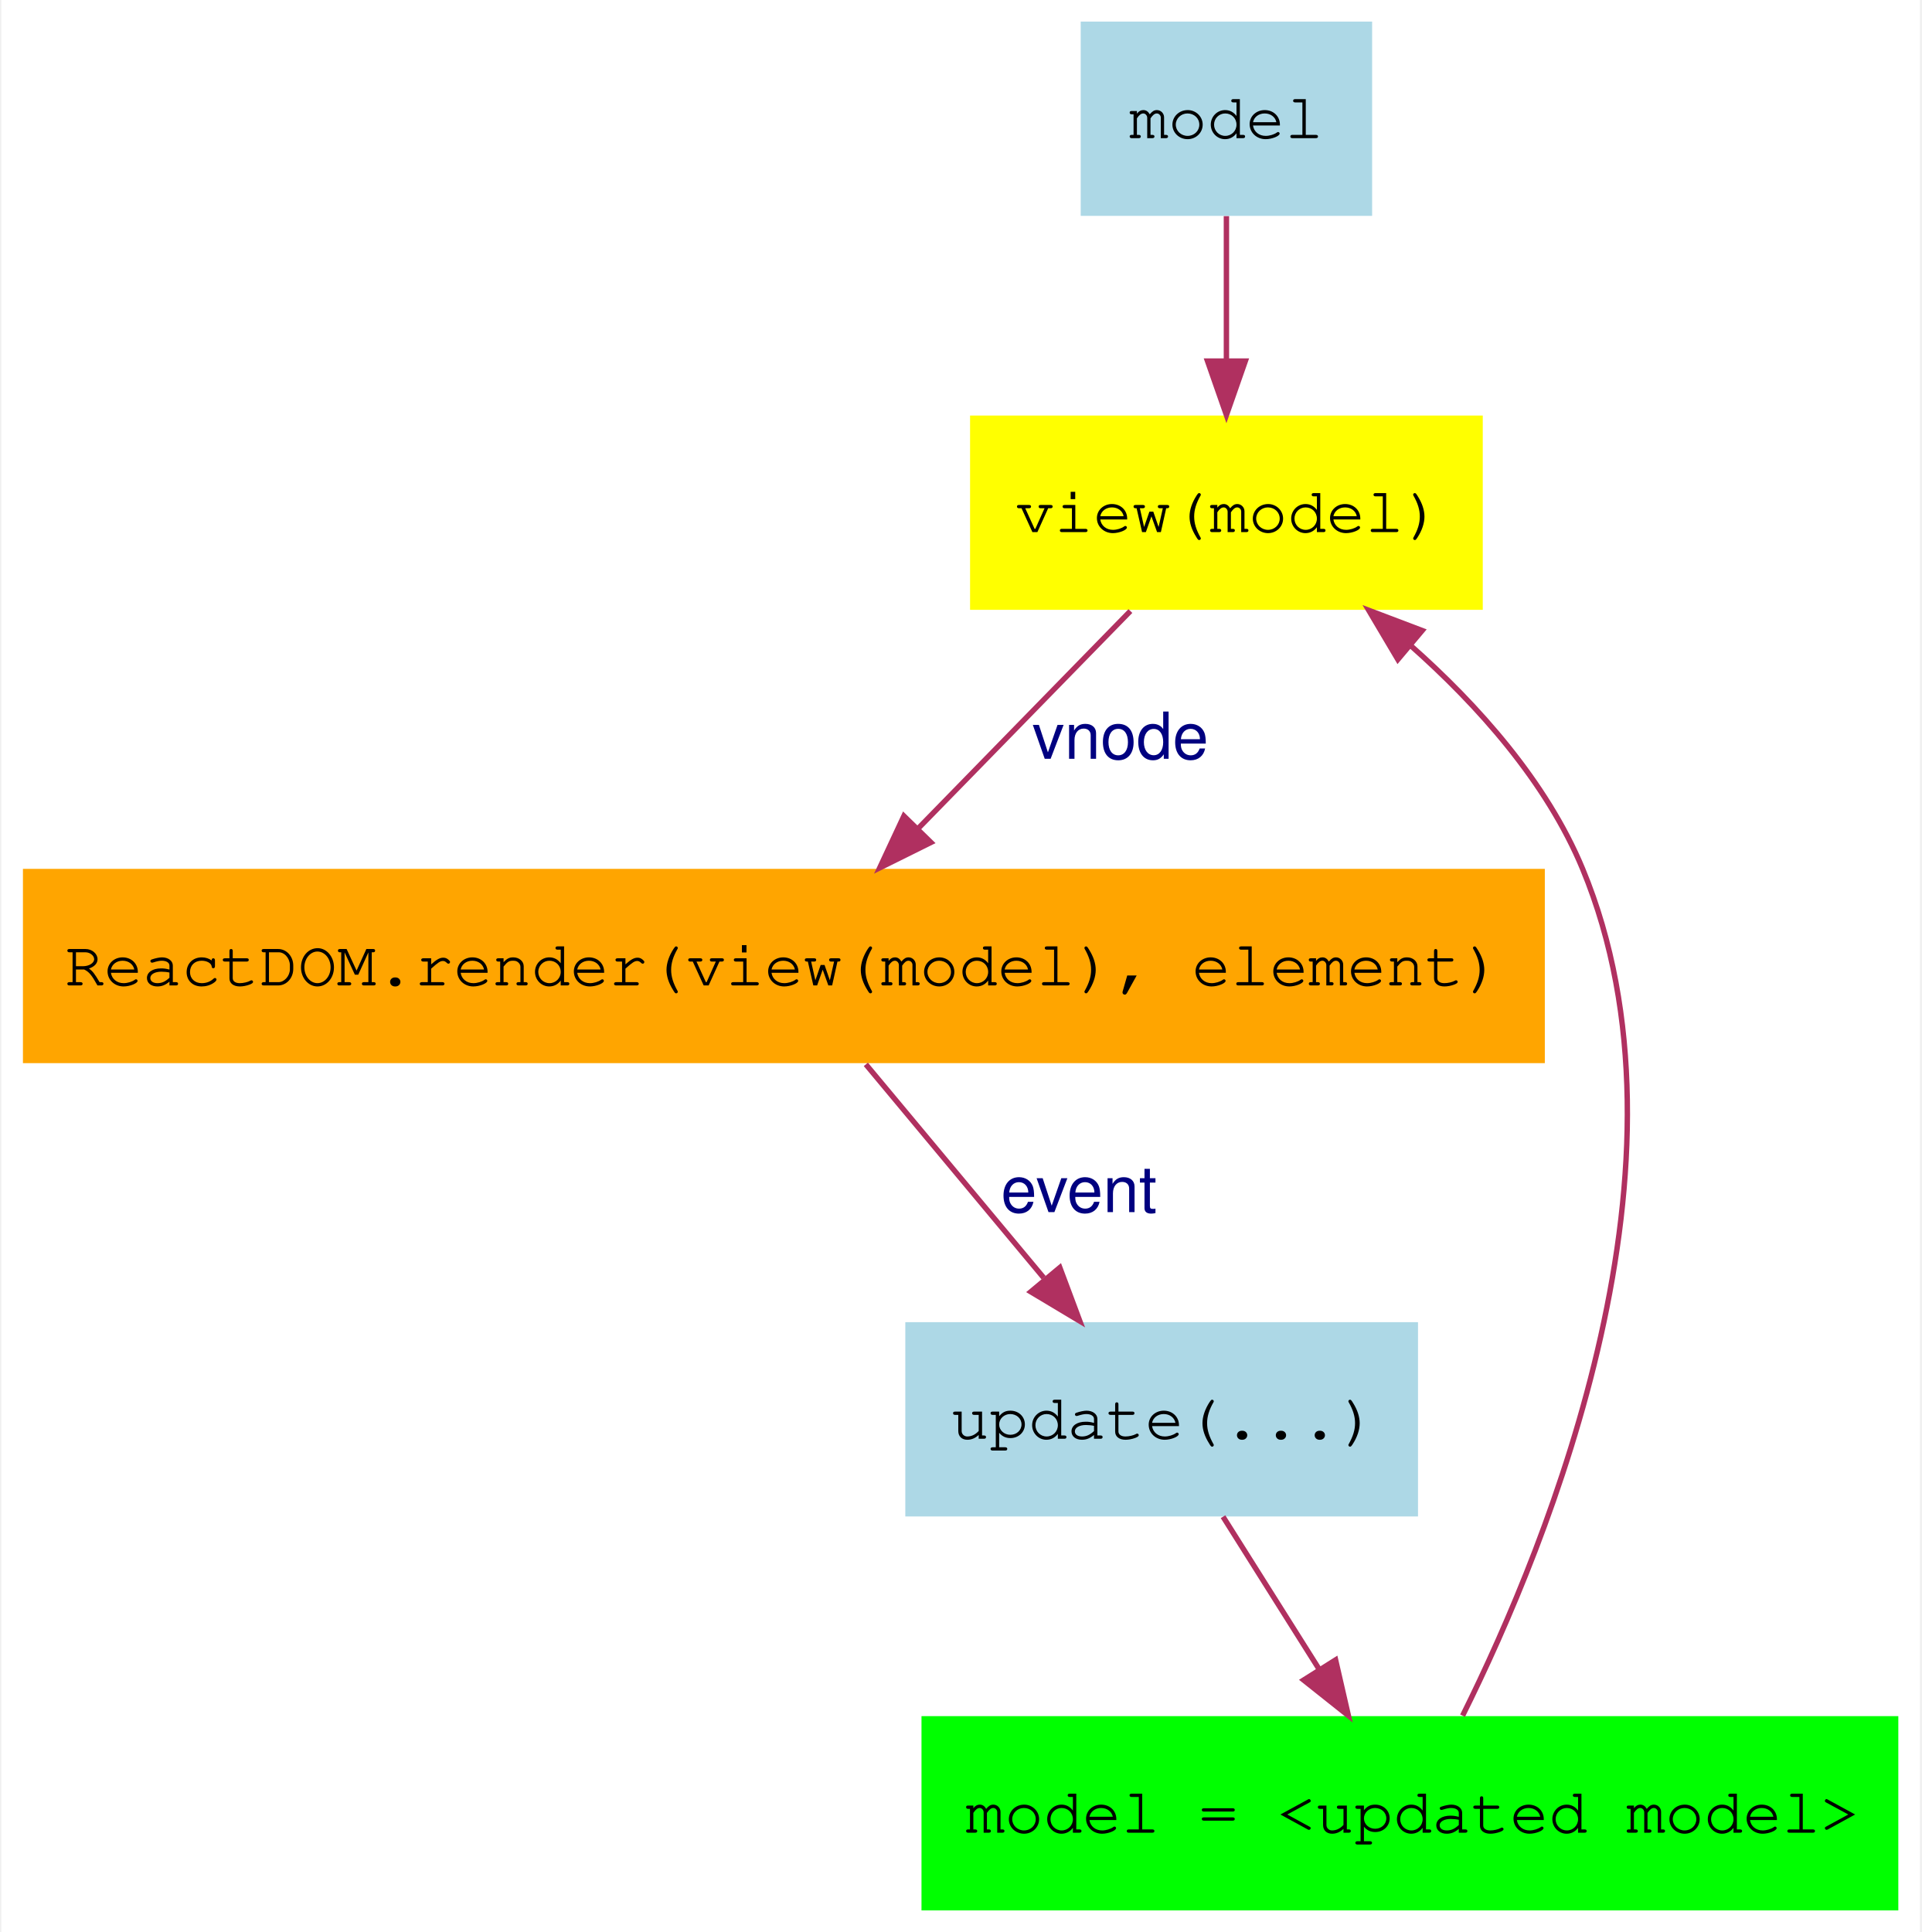
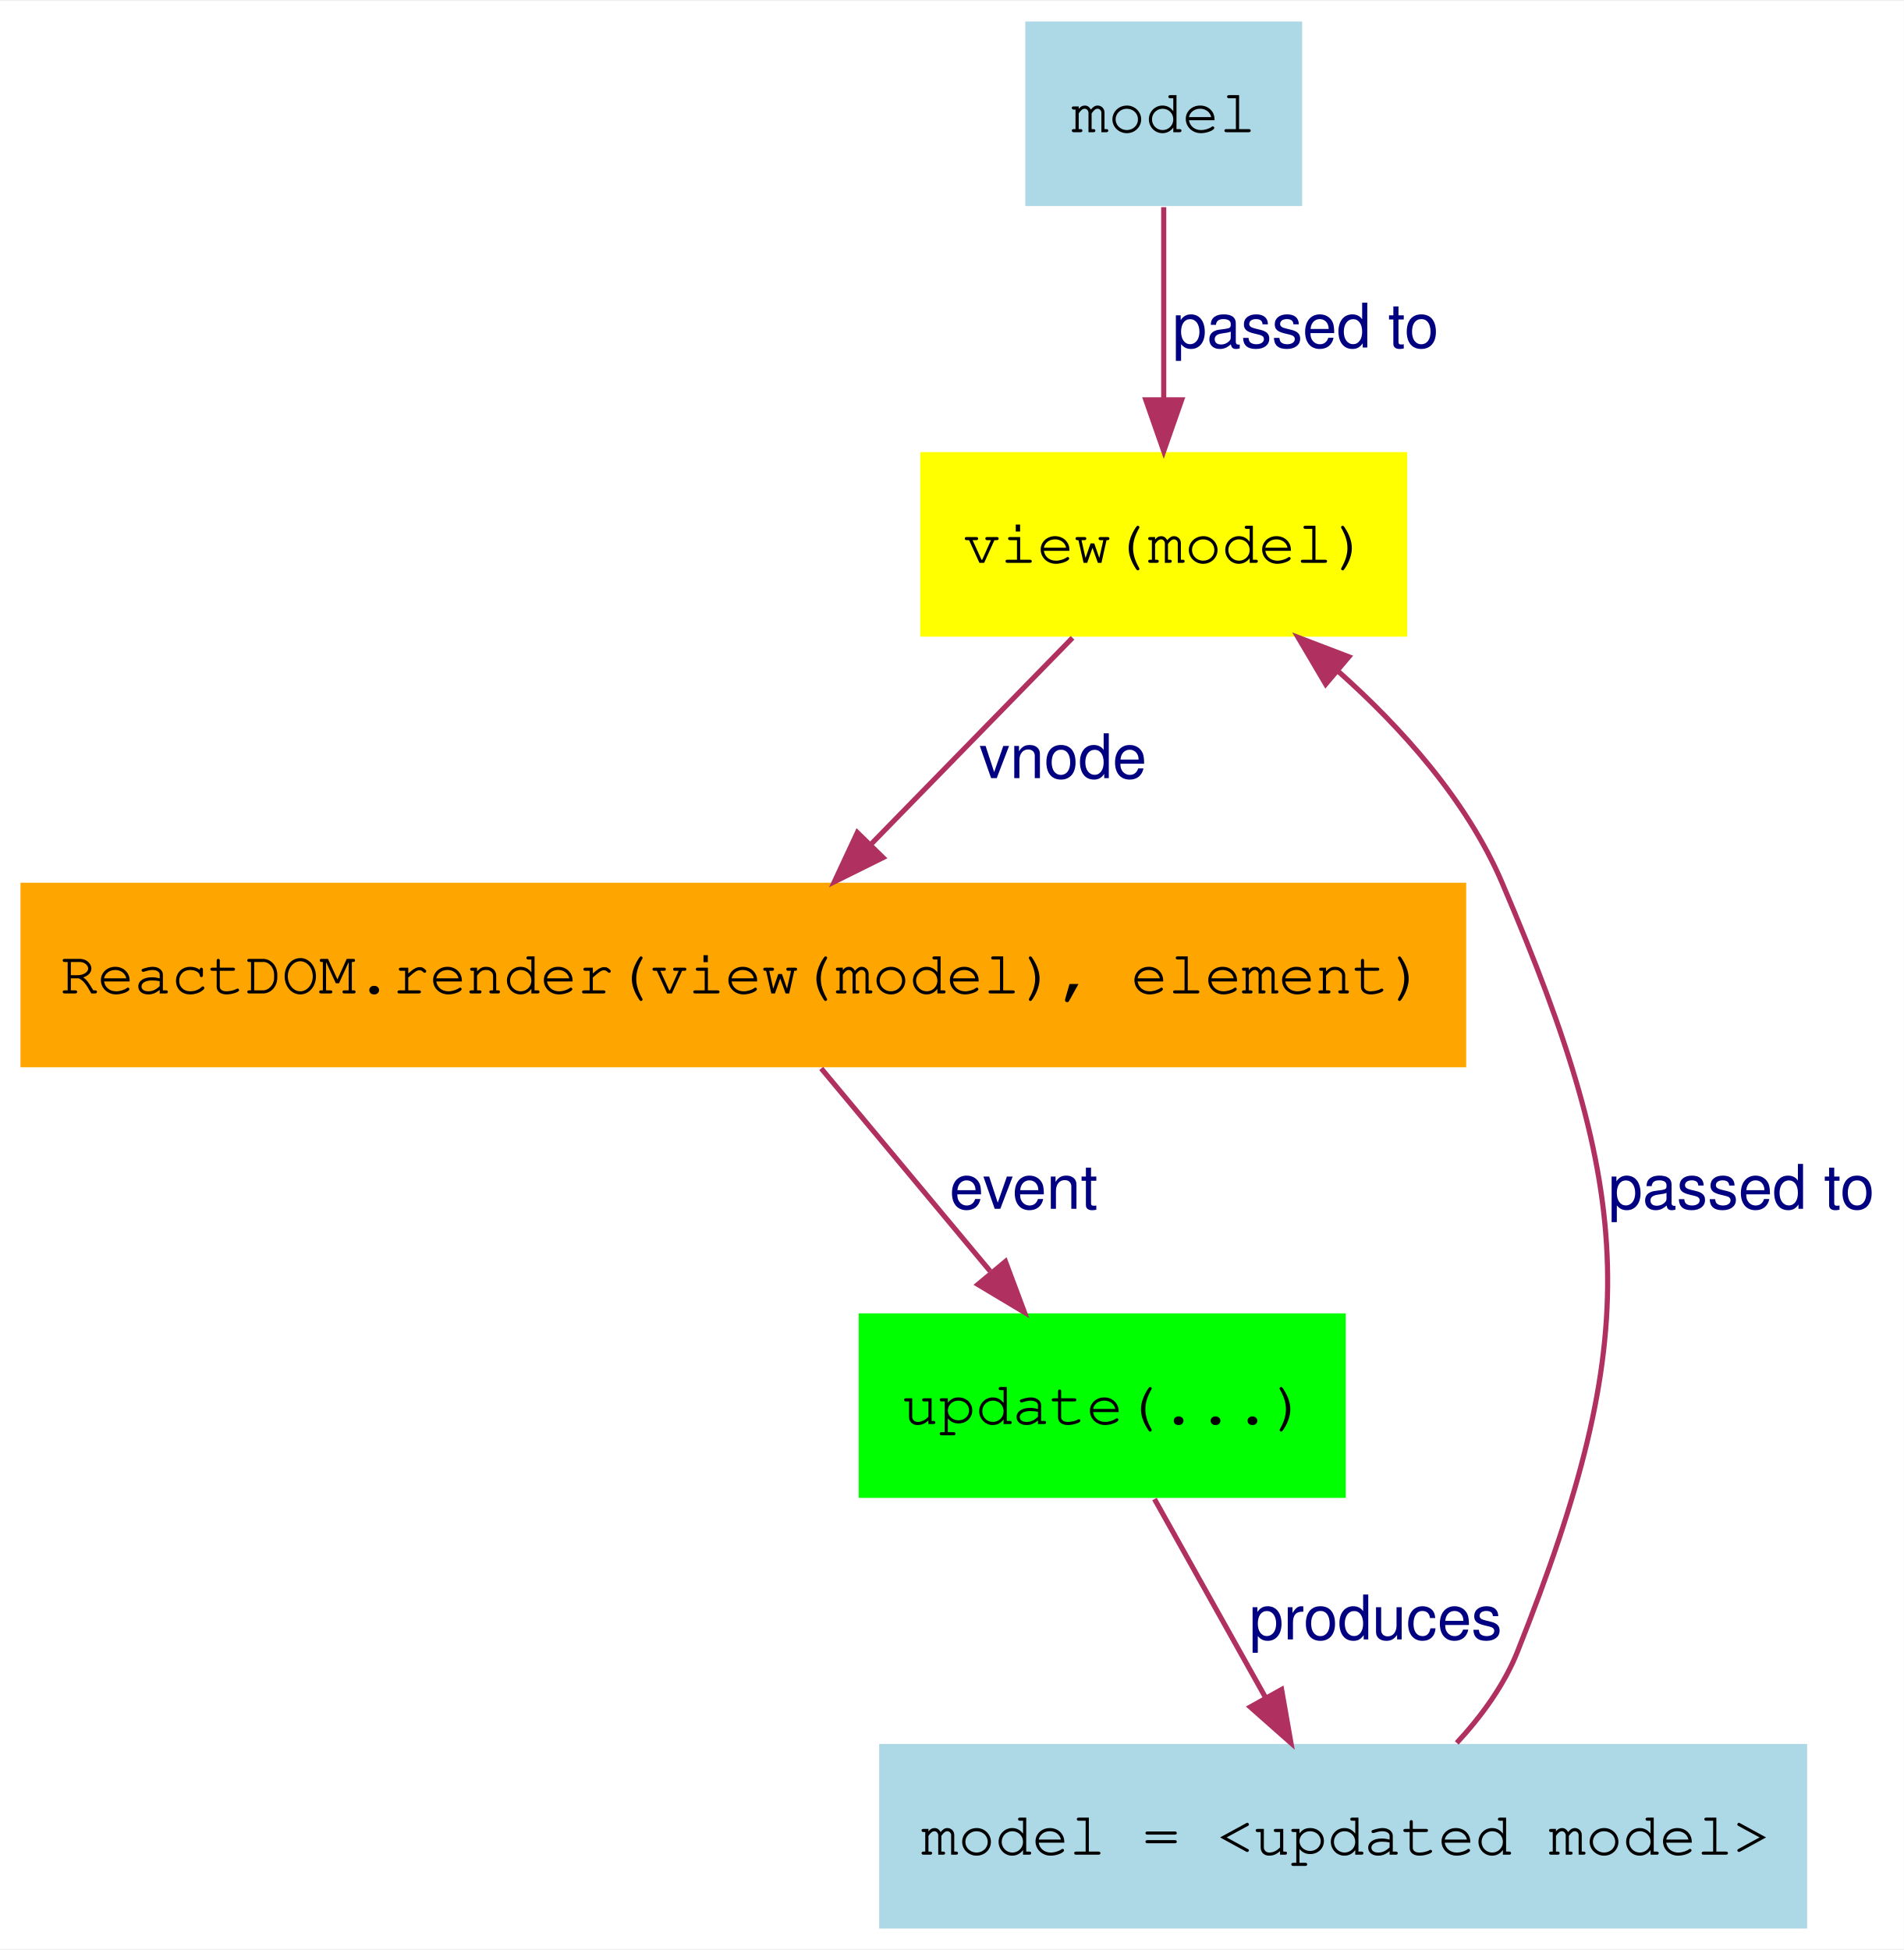
- <svg xmlns="http://www.w3.org/2000/svg" width="356pt" height="358pt" viewBox="0.00 0.00 355.50 358.00">
-   <g id="graph0" class="graph" transform="scale(1 1) rotate(0) translate(4 354)">
-     <polygon fill="#ffffff" stroke="transparent" points="-4,4 -4,-354 351.5,-354 351.5,4 -4,4" />
+ <svg xmlns="http://www.w3.org/2000/svg" width="371pt" height="380pt" viewBox="0.00 0.00 371.37 380.00">
+   <g id="graph0" class="graph" transform="scale(1 1) rotate(0) translate(4 376)">
+     <polygon fill="#ffffff" stroke="transparent" points="-4,4 -4,-376 367.371,-376 367.371,4 -4,4" />
    <g id="node1" class="node">
-       <polygon fill="#add8e6" stroke="transparent" points="250,-350 196,-350 196,-314 250,-314 250,-350" />
-       <text text-anchor="start" x="204.997" y="-328.4" font-family="Courier,monospace" font-size="12.00" fill="#000000">model</text>
+       <polygon fill="#add8e6" stroke="transparent" points="250,-372 196,-372 196,-336 250,-336 250,-372" />
+       <text text-anchor="start" x="204.997" y="-350.4" font-family="Courier,monospace" font-size="12.00" fill="#000000">model</text>
    </g>
    <g id="node2" class="node">
-       <polygon fill="#ffff00" stroke="transparent" points="270.5,-277 175.5,-277 175.5,-241 270.5,-241 270.5,-277" />
-       <text text-anchor="start" x="183.894" y="-255.4" font-family="Courier,monospace" font-size="12.00" fill="#000000">view(model)</text>
+       <polygon fill="#ffff00" stroke="transparent" points="270.5,-288 175.5,-288 175.5,-252 270.5,-252 270.5,-288" />
+       <text text-anchor="start" x="183.894" y="-266.4" font-family="Courier,monospace" font-size="12.00" fill="#000000">view(model)</text>
    </g>
    <g id="edge1" class="edge">
-       <path fill="none" stroke="#b03060" d="M223,-313.955C223,-305.883 223,-296.176 223,-287.182" />
-       <polygon fill="#b03060" stroke="#b03060" points="226.5,-287.09 223,-277.09 219.5,-287.09 226.5,-287.09" />
+       <path fill="none" stroke="#b03060" d="M223,-335.773C223,-324.876 223,-310.795 223,-298.459" />
+       <polygon fill="#b03060" stroke="#b03060" points="226.5,-298.191 223,-288.191 219.5,-298.191 226.5,-298.191" />
+       <text text-anchor="middle" x="250.685" y="-308.4" font-family="Helvetica,sans-Serif" font-size="12.00" fill="#000080"> passed to</text>
    </g>
    <g id="node3" class="node">
-       <polygon fill="#ffa500" stroke="transparent" points="282,-193 0,-193 0,-157 282,-157 282,-193" />
-       <text text-anchor="start" x="7.778" y="-171.4" font-family="Courier,monospace" font-size="12.00" fill="#000000">ReactDOM.render(view(model), element)</text>
+       <polygon fill="#ffa500" stroke="transparent" points="282,-204 0,-204 0,-168 282,-168 282,-204" />
+       <text text-anchor="start" x="7.778" y="-182.4" font-family="Courier,monospace" font-size="12.00" fill="#000000">ReactDOM.render(view(model), element)</text>
    </g>
    <g id="edge2" class="edge">
-       <path fill="none" stroke="#b03060" d="M205.207,-240.773C193.71,-228.995 178.581,-213.498 165.898,-200.505" />
-       <polygon fill="#b03060" stroke="#b03060" points="168.248,-197.902 158.758,-193.191 163.239,-202.792 168.248,-197.902" />
-       <text text-anchor="middle" x="203.348" y="-213.4" font-family="Helvetica,sans-Serif" font-size="12.00" fill="#000080">vnode</text>
+       <path fill="none" stroke="#b03060" d="M205.207,-251.773C193.71,-239.995 178.581,-224.498 165.898,-211.505" />
+       <polygon fill="#b03060" stroke="#b03060" points="168.248,-208.902 158.758,-204.191 163.239,-213.792 168.248,-208.902" />
+       <text text-anchor="middle" x="203.348" y="-224.4" font-family="Helvetica,sans-Serif" font-size="12.00" fill="#000080">vnode</text>
    </g>
    <g id="node4" class="node">
-       <polygon fill="#add8e6" stroke="transparent" points="258.5,-109 163.5,-109 163.5,-73 258.5,-73 258.5,-109" />
-       <text text-anchor="start" x="171.894" y="-87.4" font-family="Courier,monospace" font-size="12.00" fill="#000000">update(...)</text>
+       <polygon fill="#00ff00" stroke="transparent" points="258.5,-120 163.5,-120 163.5,-84 258.5,-84 258.5,-120" />
+       <text text-anchor="start" x="171.894" y="-98.4" font-family="Courier,monospace" font-size="12.00" fill="#000000">update(...)</text>
    </g>
    <g id="edge3" class="edge">
-       <path fill="none" stroke="#b03060" d="M156.189,-156.773C165.821,-145.215 178.437,-130.076 189.137,-117.236" />
-       <polygon fill="#b03060" stroke="#b03060" points="192.128,-119.114 195.841,-109.191 186.75,-114.633 192.128,-119.114" />
-       <text text-anchor="middle" x="195.678" y="-129.4" font-family="Helvetica,sans-Serif" font-size="12.00" fill="#000080">event</text>
+       <path fill="none" stroke="#b03060" d="M156.189,-167.773C165.821,-156.215 178.437,-141.076 189.137,-128.236" />
+       <polygon fill="#b03060" stroke="#b03060" points="192.128,-130.114 195.841,-120.191 186.75,-125.633 192.128,-130.114" />
+       <text text-anchor="middle" x="195.678" y="-140.4" font-family="Helvetica,sans-Serif" font-size="12.00" fill="#000080">event</text>
    </g>
    <g id="node5" class="node">
-       <polygon fill="#00ff00" stroke="transparent" points="347.5,-36 166.5,-36 166.5,0 347.5,0 347.5,-36" />
-       <text text-anchor="start" x="174.686" y="-14.4" font-family="Courier,monospace" font-size="12.00" fill="#000000">model = &lt;updated model&gt;</text>
+       <polygon fill="#add8e6" stroke="transparent" points="348.5,-36 167.5,-36 167.5,0 348.5,0 348.5,-36" />
+       <text text-anchor="start" x="175.686" y="-14.4" font-family="Courier,monospace" font-size="12.00" fill="#000000">model = &lt;updated model&gt;</text>
    </g>
    <g id="edge4" class="edge">
-       <path fill="none" stroke="#b03060" d="M222.371,-72.955C227.734,-64.444 234.242,-54.117 240.161,-44.722" />
-       <polygon fill="#b03060" stroke="#b03060" points="243.231,-46.417 245.601,-36.09 237.308,-42.685 243.231,-46.417" />
+       <path fill="none" stroke="#b03060" d="M221.198,-83.773C227.542,-72.436 235.814,-57.651 242.908,-44.972" />
+       <polygon fill="#b03060" stroke="#b03060" points="245.993,-46.627 247.822,-36.191 239.884,-43.209 245.993,-46.627" />
+       <text text-anchor="middle" x="264.35" y="-56.4" font-family="Helvetica,sans-Serif" font-size="12.00" fill="#000080"> produces</text>
    </g>
    <g id="edge5" class="edge">
-       <path fill="none" stroke="#b03060" d="M266.762,-36.087C282.952,-68.647 311.457,-138.784 289,-193 282.324,-209.117 269.591,-223.351 257.076,-234.435" />
-       <polygon fill="#b03060" stroke="#b03060" points="254.768,-231.802 249.368,-240.917 259.274,-237.16 254.768,-231.802" />
+       <path fill="none" stroke="#b03060" d="M280.16,-36.207C284.971,-41.402 289.396,-47.449 292,-54 316.635,-115.962 315.185,-142.677 289,-204 282.149,-220.044 269.389,-234.266 256.9,-245.361" />
+       <polygon fill="#b03060" stroke="#b03060" points="254.595,-242.726 249.214,-251.853 259.112,-248.073 254.595,-242.726" />
+       <text text-anchor="middle" x="335.685" y="-140.4" font-family="Helvetica,sans-Serif" font-size="12.00" fill="#000080"> passed to</text>
    </g>
  </g>
</svg>
